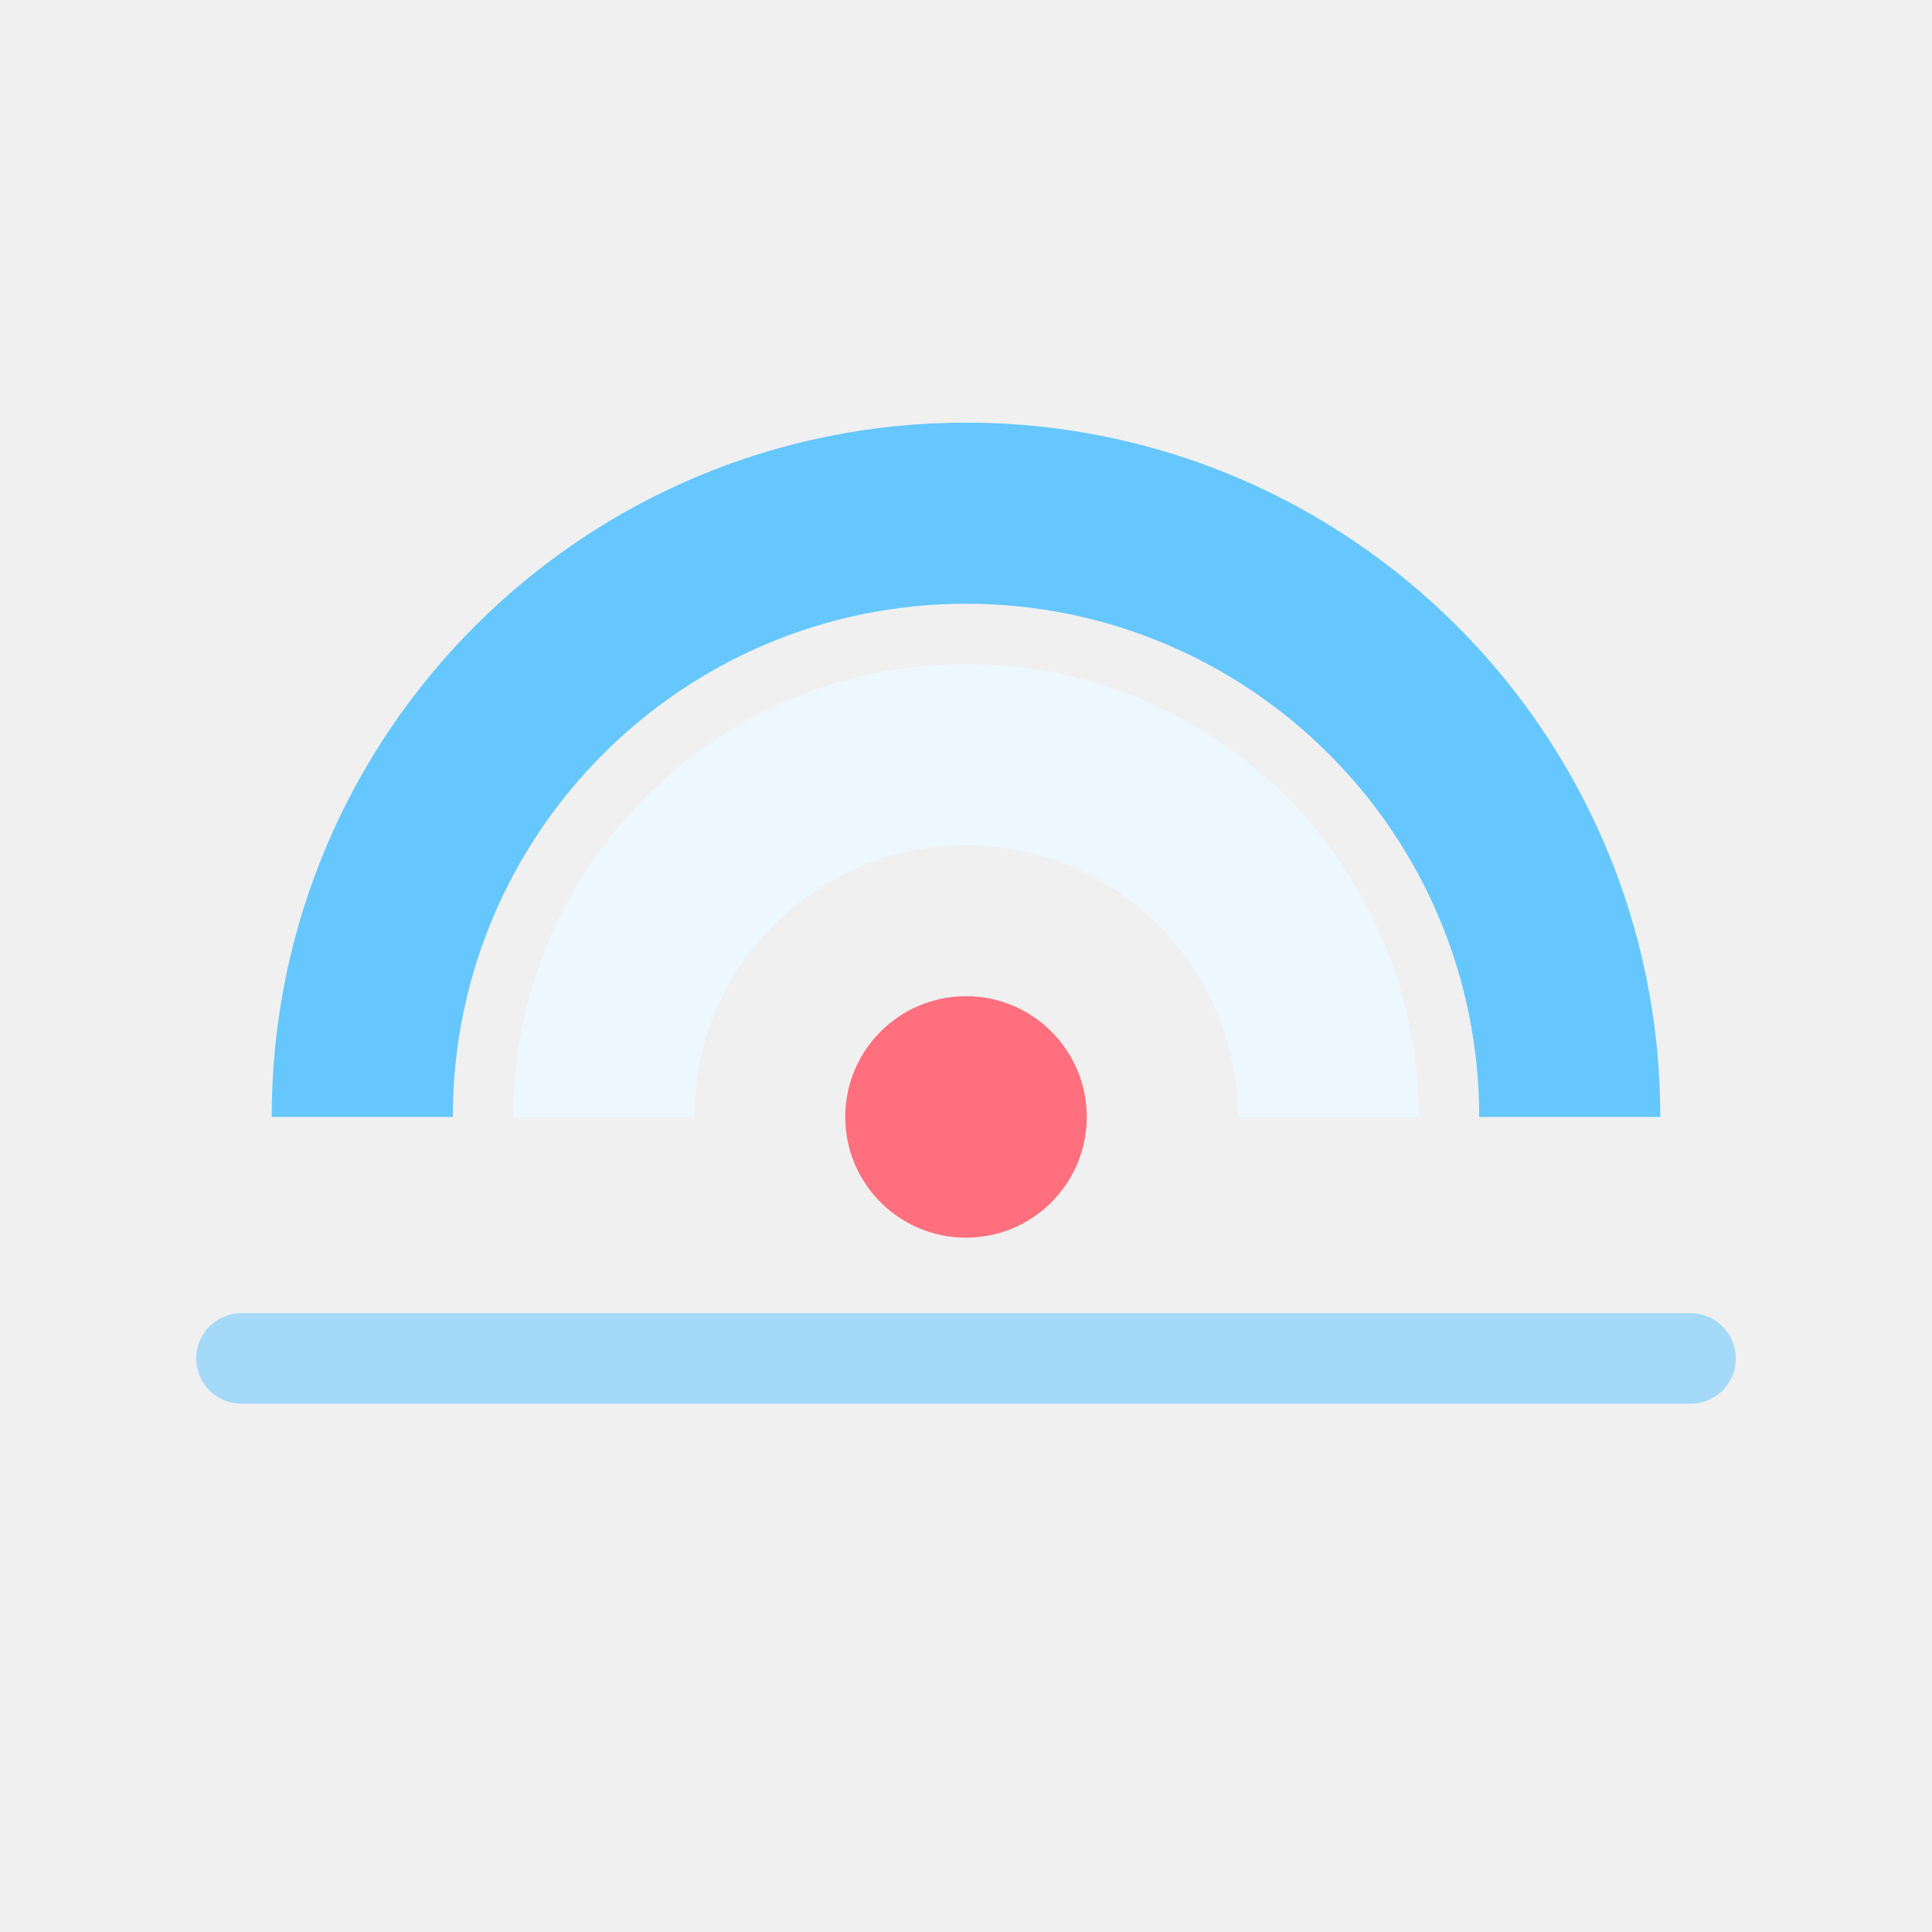
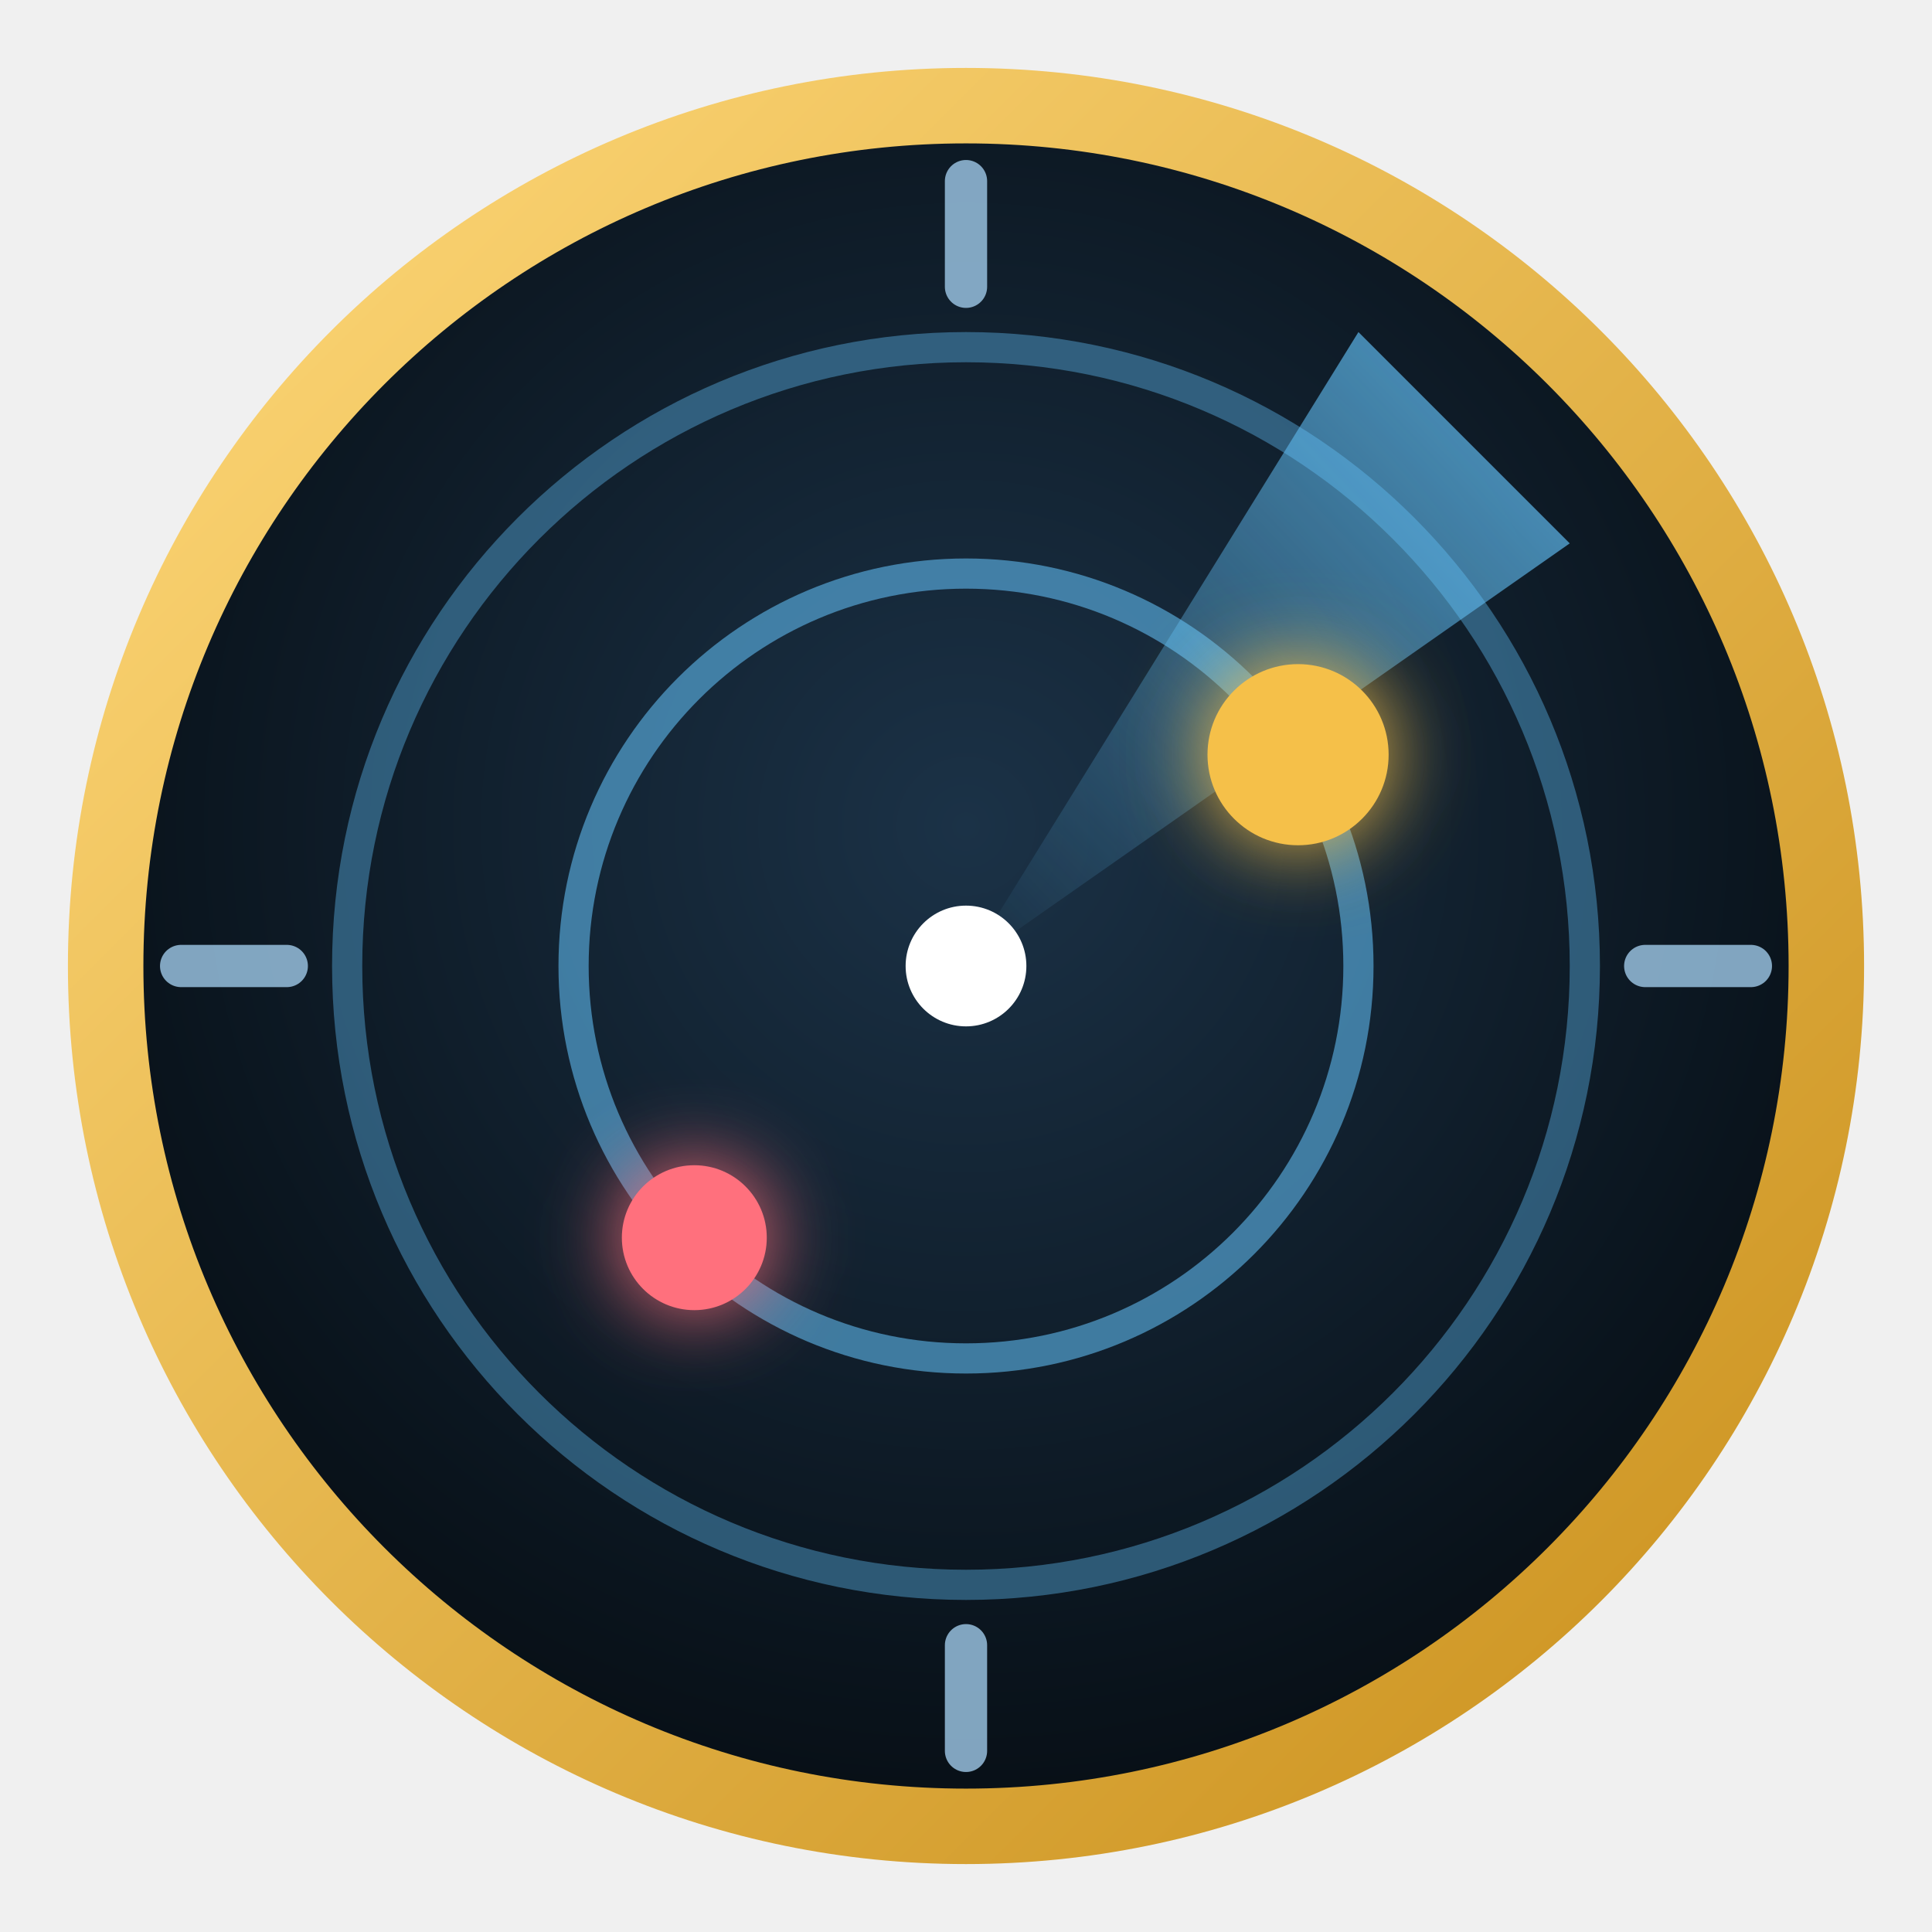
<svg xmlns="http://www.w3.org/2000/svg" viewBox="0 0 64 64" role="img" aria-label="НЕБО UA">
-   <path fill="#66c7ff" d="M9 37a23 23 0 0 1 46 0h-6a17 17 0 0 0-34 0H9Z" />
-   <path fill="#edf7ff" d="M17 37a15 15 0 0 1 30 0h-6a9 9 0 0 0-18 0h-6Z" />
-   <circle cx="32" cy="37" r="4" fill="#ff6f7d" />
-   <path d="M8 45h48" stroke="#66c7ff" stroke-width="3" stroke-linecap="round" opacity=".55" />
+   <defs>
+     <radialGradient id="scope" cx="50%" cy="42%" r="68%">
+       <stop offset="0%" stop-color="#1b3247" />
+       <stop offset="70%" stop-color="#0a141d" />
+       <stop offset="100%" stop-color="#05090d" />
+     </radialGradient>
+     <linearGradient id="ring" x1="0" y1="0" x2="1" y2="1">
+       <stop offset="0%" stop-color="#ffd97a" />
+       <stop offset="100%" stop-color="#c98f1b" />
+     </linearGradient>
+     <linearGradient id="beam" x1="0" y1="1" x2="1" y2="0">
+       <stop offset="0%" stop-color="#66c7ff" stop-opacity="0" />
+       <stop offset="100%" stop-color="#66c7ff" stop-opacity=".85" />
+     </linearGradient>
+     <filter id="soft" x="-80%" y="-80%" width="260%" height="260%">
+       <feGaussianBlur stdDeviation="1.4" result="b" />
+       <feMerge>
+         <feMergeNode in="b" />
+         <feMergeNode in="SourceGraphic" />
+       </feMerge>
+     </filter>
+   </defs>
+   <circle cx="32" cy="32" r="28.5" fill="url(#scope)" stroke="url(#ring)" stroke-width="2.5" />
+   <circle cx="32" cy="32" r="20.5" fill="none" stroke="#66c7ff" stroke-opacity=".38" stroke-width="1" />
+   <circle cx="32" cy="32" r="13" fill="none" stroke="#66c7ff" stroke-opacity=".55" stroke-width="1" />
+   <path d="M32 6v3.5M32 54.5V58M6 32h3.5M54.5 32H58" stroke="#9fc9e8" stroke-width="1.4" stroke-linecap="round" opacity=".8" />
+   <path d="M32 32 45 11l7 7Z" fill="url(#beam)" opacity=".9" />
+   <circle cx="43" cy="25" r="3" fill="#f5c04a" filter="url(#soft)" />
+   <circle cx="23" cy="41" r="2.4" fill="#ff6f7d" filter="url(#soft)" />
+   <circle cx="32" cy="32" r="2" fill="#fff" />
</svg>
